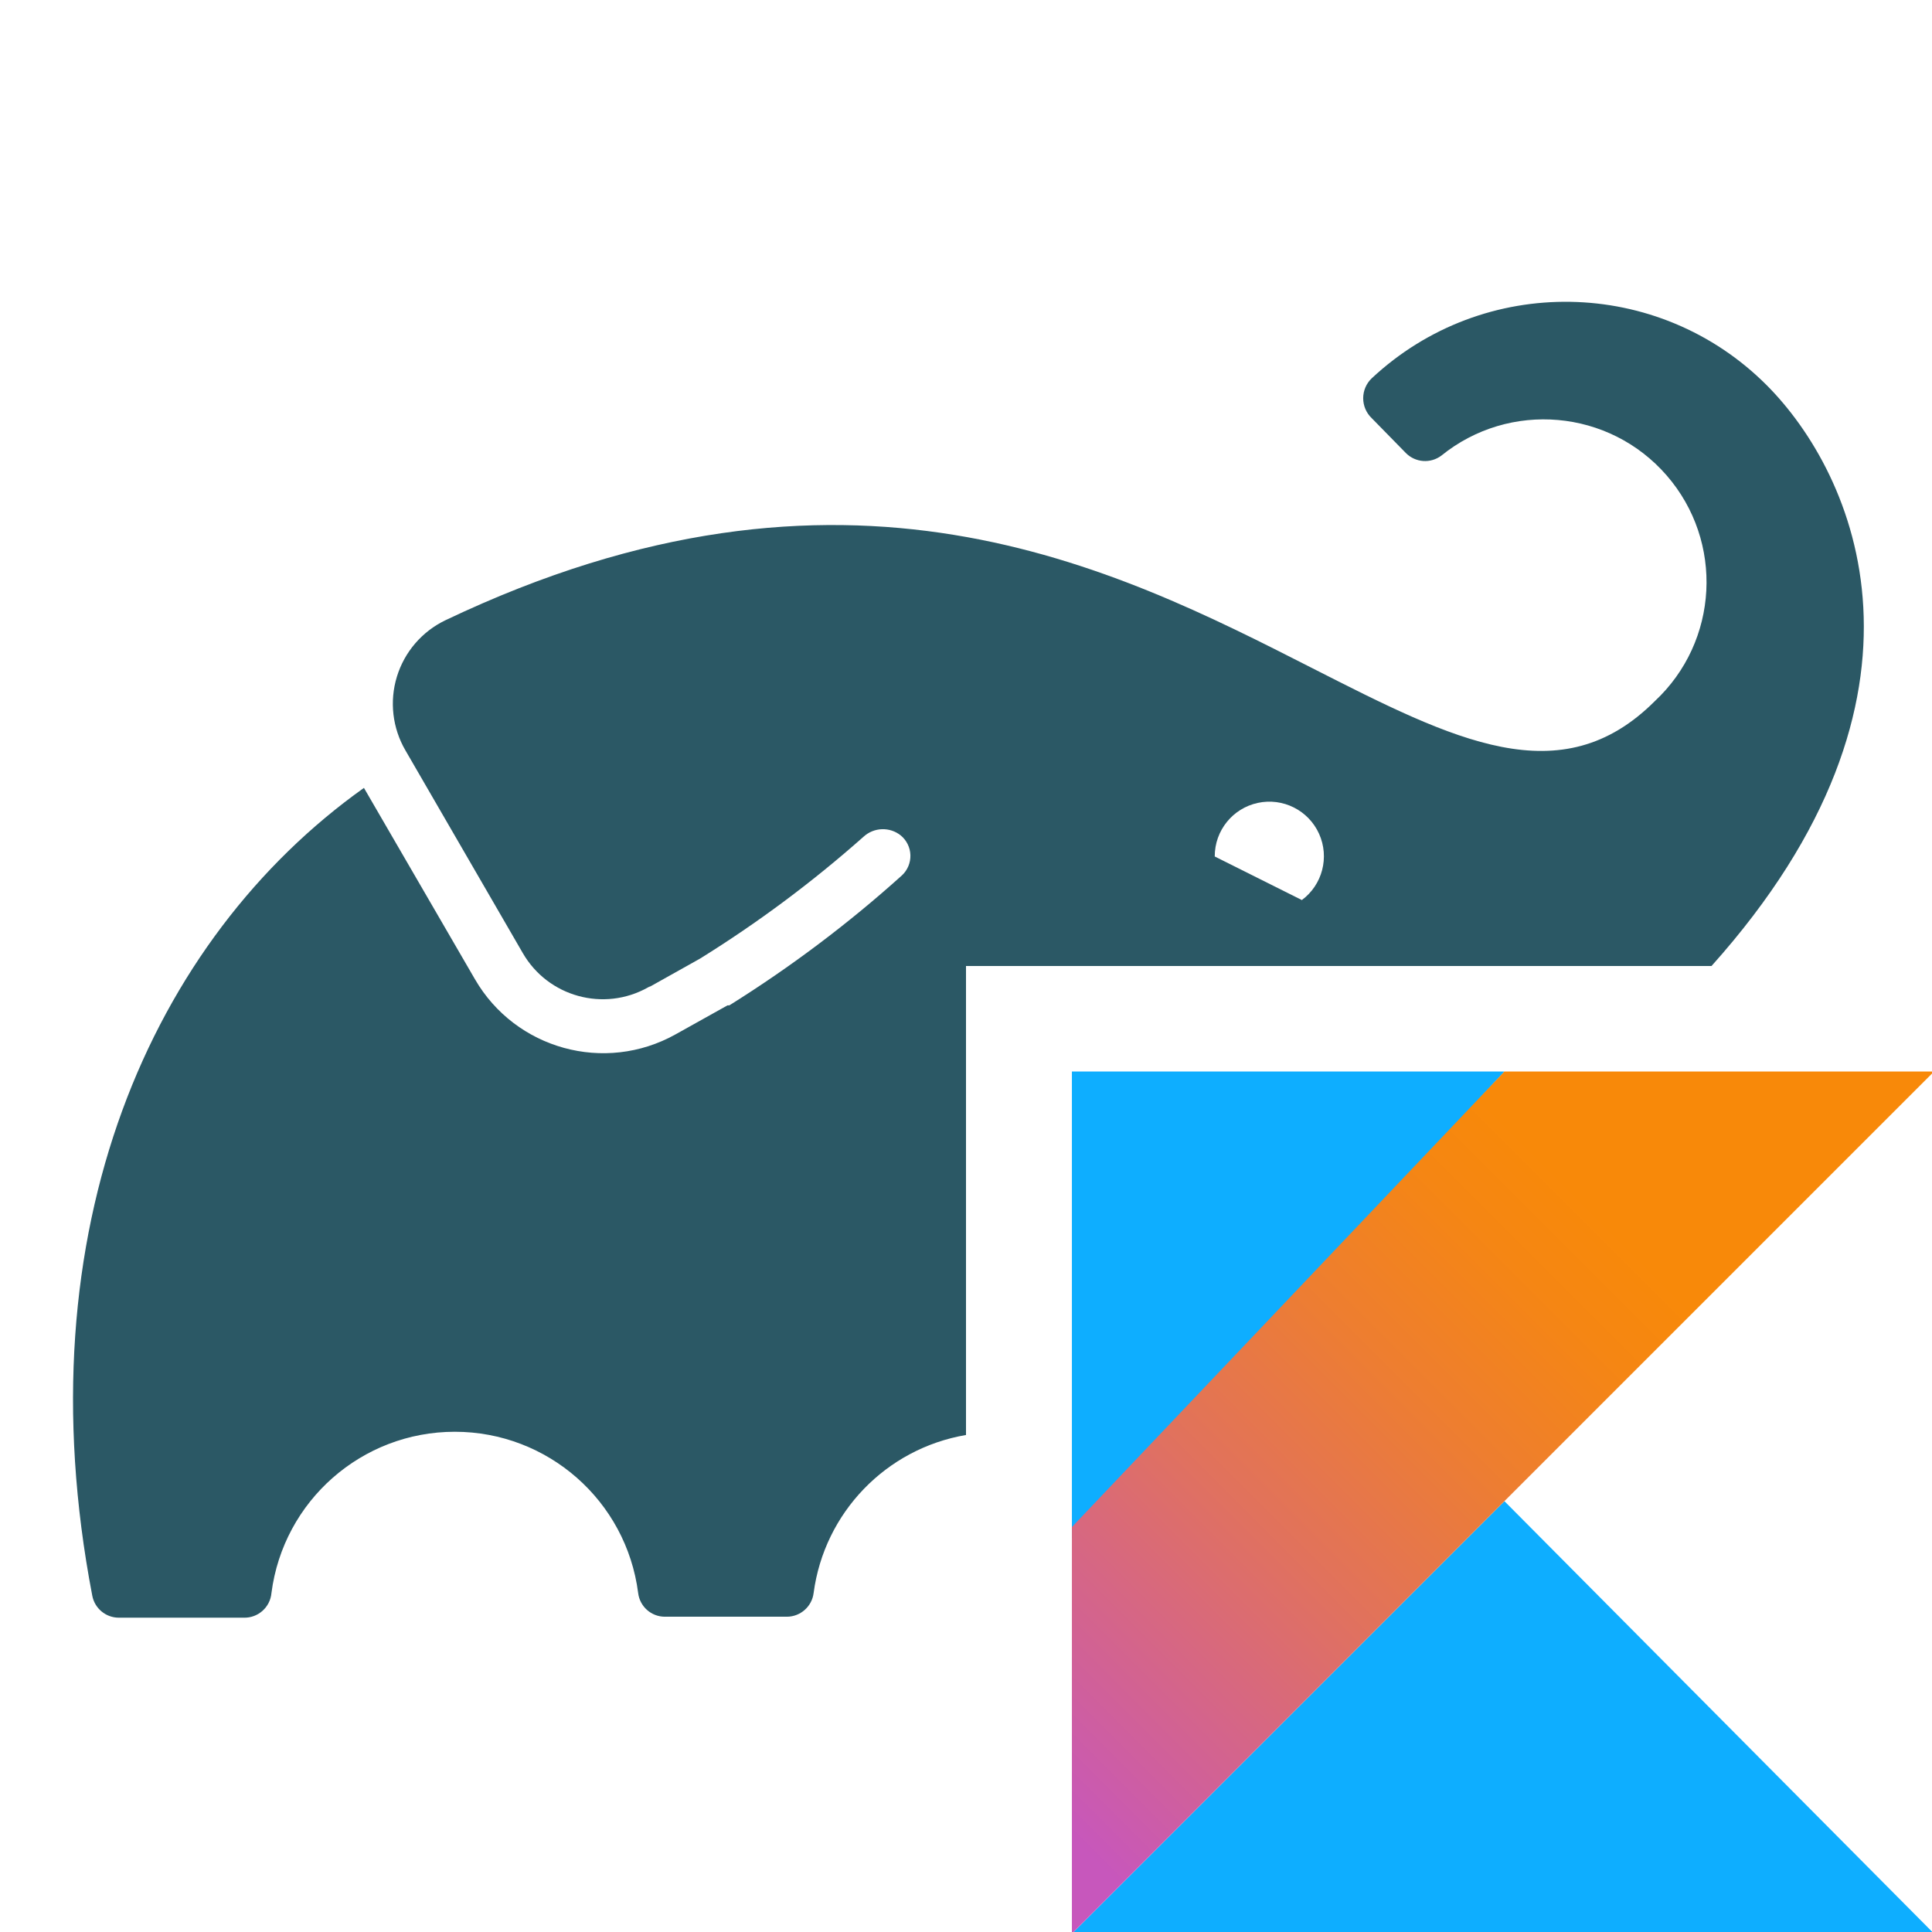
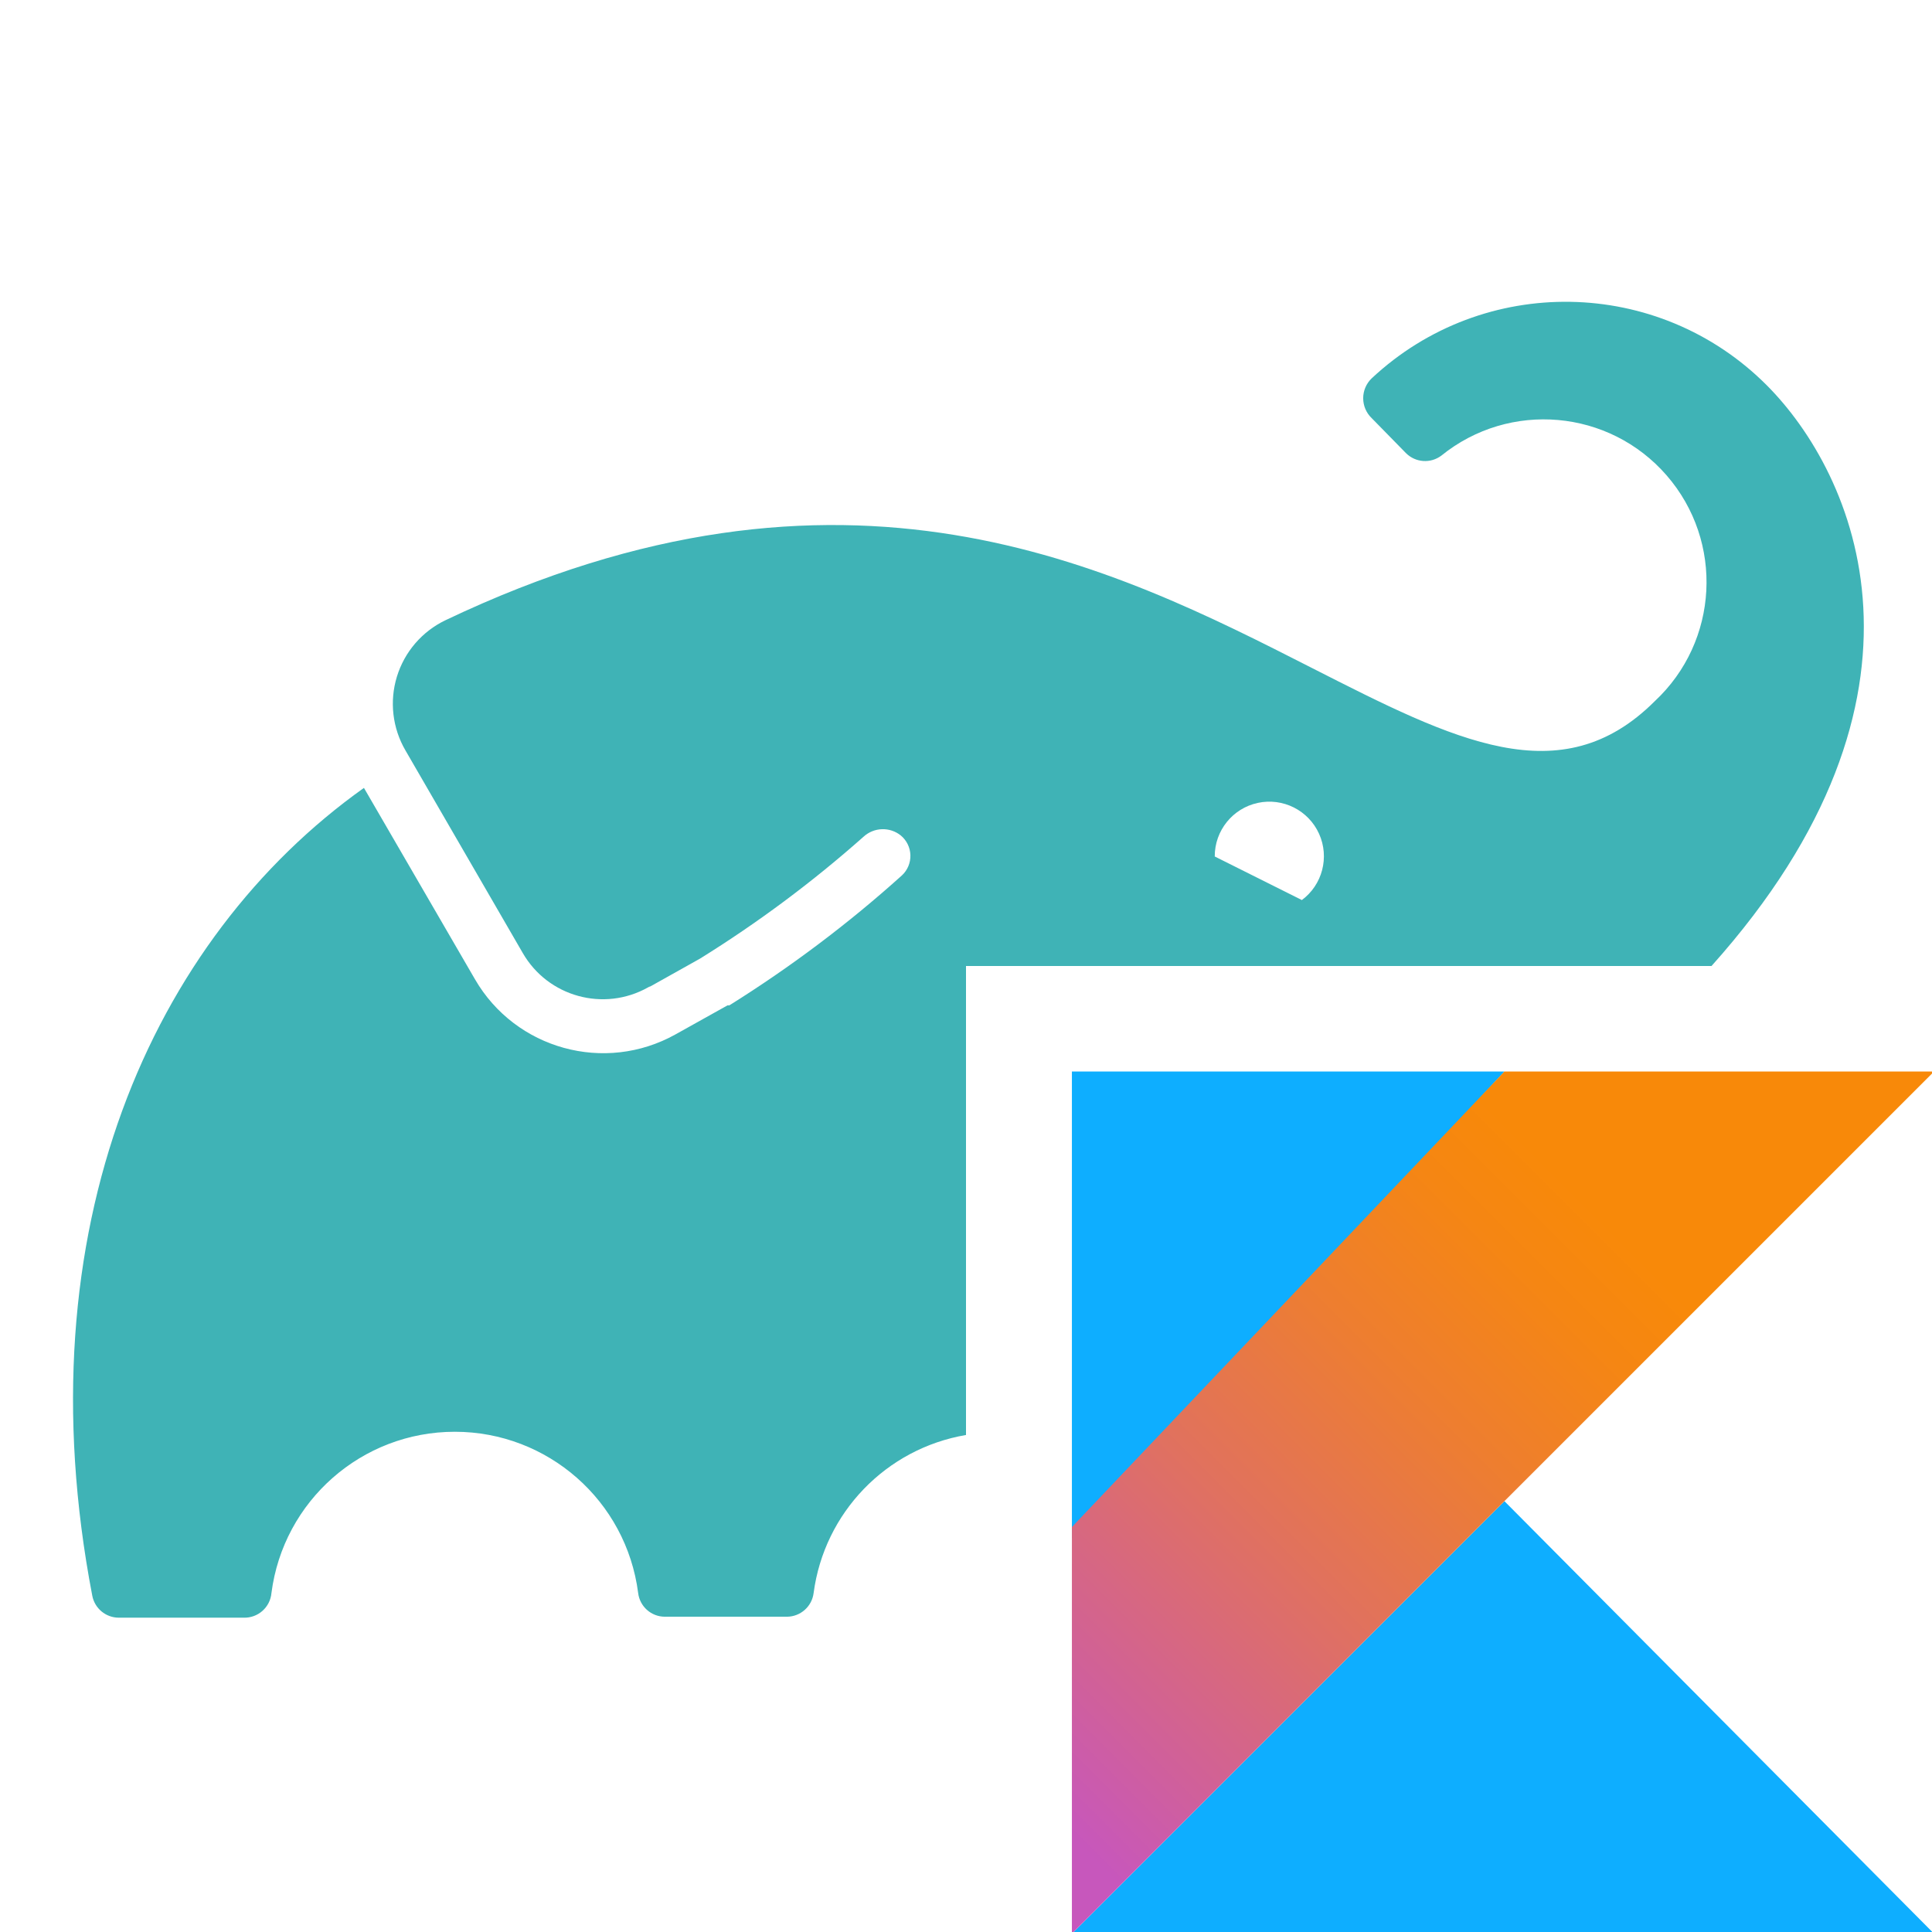
<svg xmlns="http://www.w3.org/2000/svg" width="16" height="16" viewBox="0 0 16 16" fill="none">
  <defs>
    <linearGradient id="a" x1="-1.357" x2="11.671" y1="13.872" y2=".844" gradientUnits="userSpaceOnUse">
      <stop offset="10.75%" stop-color="#C757BC" />
      <stop offset="21.38%" stop-color="#D0609A" />
      <stop offset="42.54%" stop-color="#E1725C" />
      <stop offset="60.48%" stop-color="#EE7E2F" />
      <stop offset="74.3%" stop-color="#F58613" />
      <stop offset="82.32%" stop-color="#F88909" />
    </linearGradient>
  </defs>
-   <path fill-rule="evenodd" clip-rule="evenodd" d="M11.36 3.133a2.352 2.352 0 0 1 3.27.056c.734.735 1.554 2.566-.456 4.811H8v3.884a1.532 1.532 0 0 0-1.262 1.309.224.224 0 0 1-.22.196H5.505a.223.223 0 0 1-.22-.196 1.531 1.531 0 0 0-3.037 0 .224.224 0 0 1-.229.204H.984a.224.224 0 0 1-.22-.183c-.583-3.04.495-5.44 2.25-6.689l.919 1.584a1.228 1.228 0 0 0 1.662.457l.43-.24h.015c.507-.317.986-.677 1.43-1.077a.22.22 0 0 0-.01-.33.237.237 0 0 0-.308.01 9.938 9.938 0 0 1-1.355 1.01l-.425.238.018-.013-.023.013a.765.765 0 0 1-1.038-.285l-.971-1.677a.767.767 0 0 1 .33-1.078c3.306-1.576 5.532-.443 7.183.398 1.174.597 2.057 1.047 2.833.272a1.348 1.348 0 0 0-1.767-2.034.224.224 0 0 1-.293-.02l-.284-.29a.228.228 0 0 1 0-.33Zm-1.3 3.96.72.36v.002a.452.452 0 1 0-.72-.363Z" fill="#2b5865" />
+   <path fill-rule="evenodd" clip-rule="evenodd" d="M11.36 3.133a2.352 2.352 0 0 1 3.27.056c.734.735 1.554 2.566-.456 4.811H8v3.884a1.532 1.532 0 0 0-1.262 1.309.224.224 0 0 1-.22.196H5.505a.223.223 0 0 1-.22-.196 1.531 1.531 0 0 0-3.037 0 .224.224 0 0 1-.229.204H.984a.224.224 0 0 1-.22-.183c-.583-3.04.495-5.44 2.25-6.689l.919 1.584a1.228 1.228 0 0 0 1.662.457l.43-.24h.015c.507-.317.986-.677 1.43-1.077a.22.22 0 0 0-.01-.33.237.237 0 0 0-.308.01 9.938 9.938 0 0 1-1.355 1.01l-.425.238.018-.013-.023.013a.765.765 0 0 1-1.038-.285l-.971-1.677a.767.767 0 0 1 .33-1.078c3.306-1.576 5.532-.443 7.183.398 1.174.597 2.057 1.047 2.833.272a1.348 1.348 0 0 0-1.767-2.034.224.224 0 0 1-.293-.02l-.284-.29a.228.228 0 0 1 0-.33Zm-1.3 3.96.72.36v.002a.452.452 0 1 0-.72-.363Z" fill="#3FB3B6" />
  <path fill="#0eaeff" d="m8.877 16.014 3.582-3.582 3.558 3.582Zm0-7.14h3.582L8.877 12.74Z" />
  <path fill="url(#a)" d="M8.023 1H15L8.023 7.977 1 15V8.397Z" style="fill:url(#a)" transform="translate(8.367 8.364) scale(.50999)" />
</svg>
